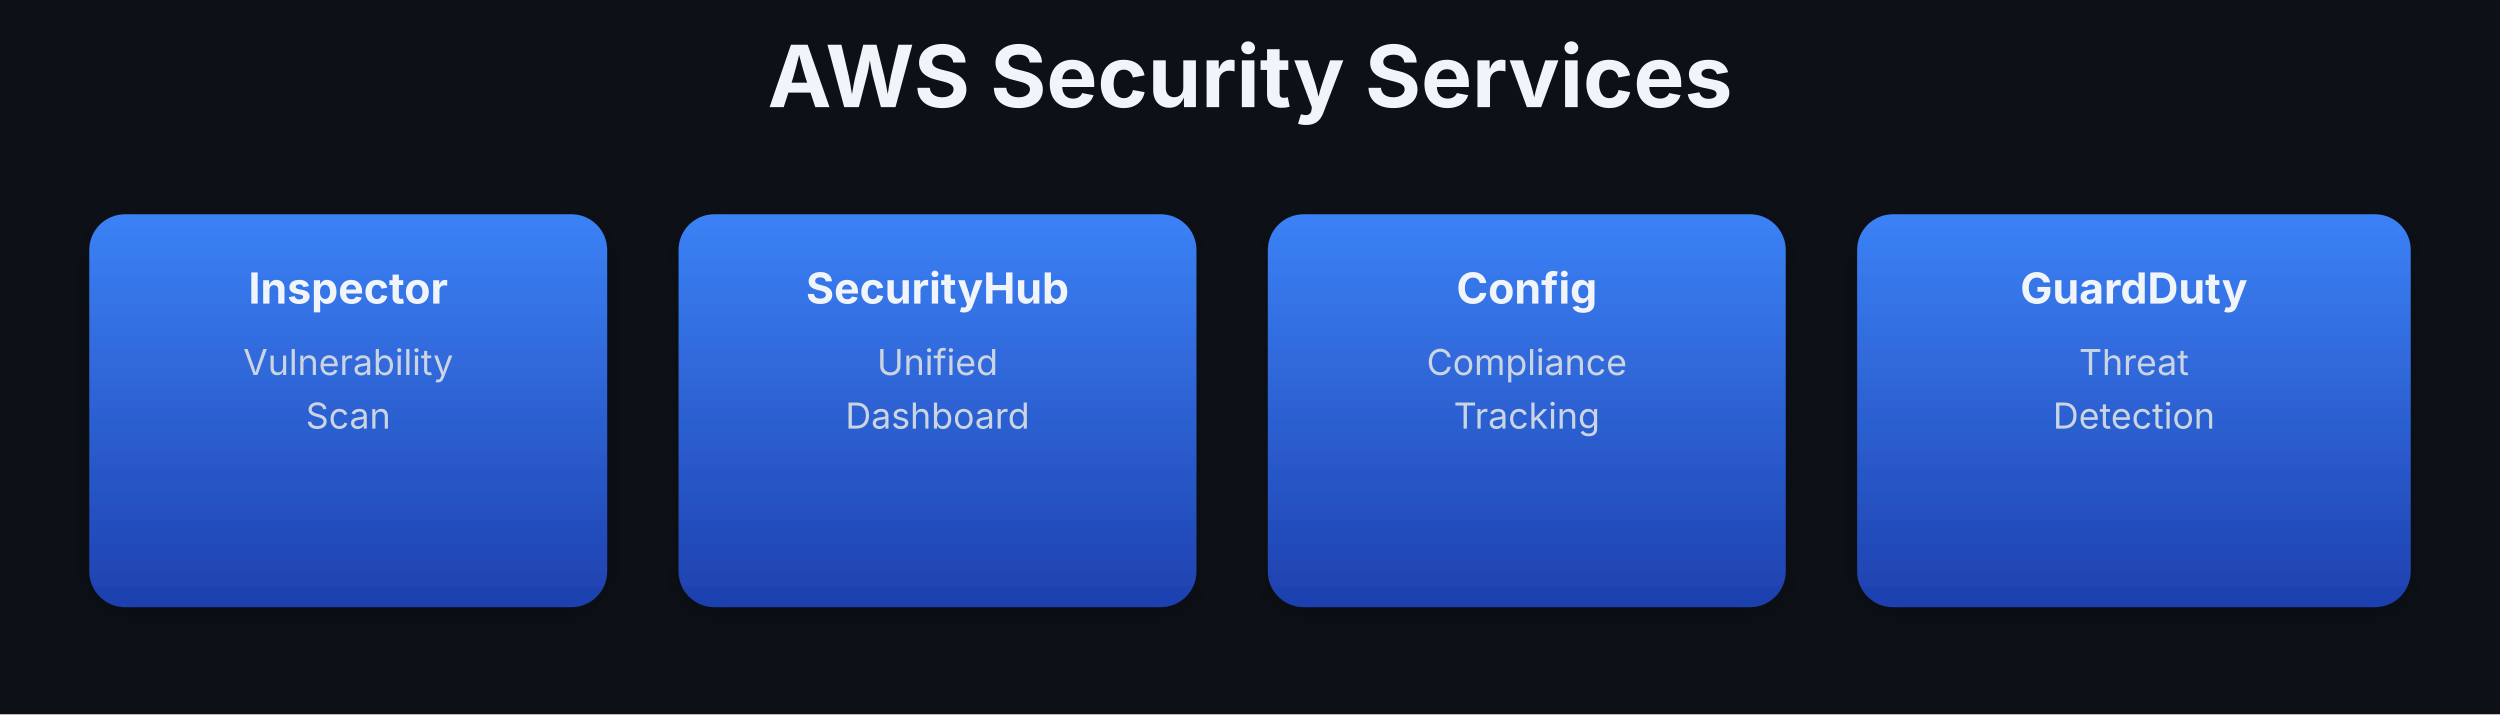
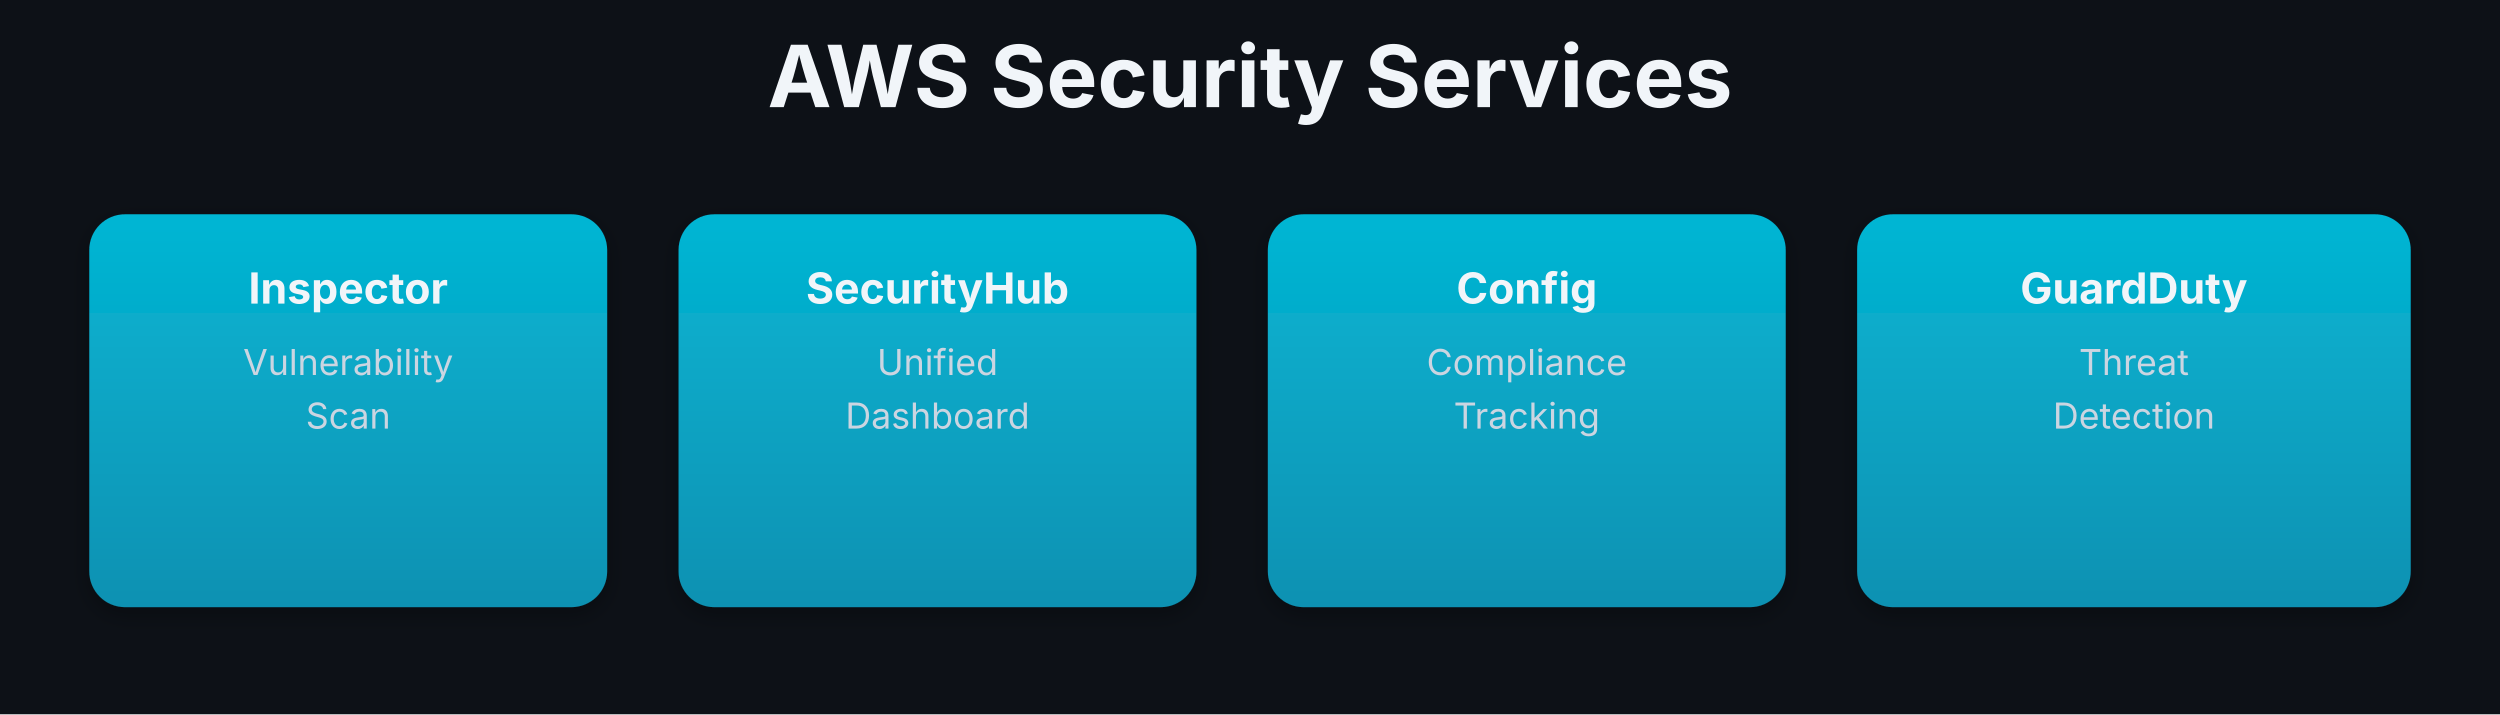
<svg xmlns="http://www.w3.org/2000/svg" viewBox="0 0 700 200">
  <defs>
    <linearGradient id="blueGrad" x1="0%" y1="0%" x2="0%" y2="100%">
-       <stop offset="0%" style="stop-color:#3b82f6;stop-opacity:1" />
-       <stop offset="100%" style="stop-color:#1e40af;stop-opacity:1" />
+       <stop offset="0%" style="stop-color:#06b6d4;stop-opacity:1" />
+       <stop offset="100%" style="stop-color:#0891b2;stop-opacity:1" />
    </linearGradient>
    <filter id="shadow">
      <feDropShadow dx="0" dy="2" stdDeviation="3" flood-opacity="0.3" />
    </filter>
  </defs>
  <rect width="700" height="200" fill="#0d1117" />
  <text x="350" y="30" font-size="24" font-weight="bold" text-anchor="middle" fill="#f1f5f9" font-family="system-ui, -apple-system, sans-serif">
    AWS Security Services
  </text>
  <rect x="25" y="60" width="145" height="110" rx="10" fill="url(#blueGrad)" filter="url(#shadow)" />
  <text x="97.5" y="85" font-size="12" font-weight="bold" text-anchor="middle" fill="#f1f5f9" font-family="system-ui, -apple-system, sans-serif">
    Inspector
  </text>
  <text x="97.5" y="105" font-size="10" text-anchor="middle" fill="#cbd5e1" font-family="system-ui, -apple-system, sans-serif">
    Vulnerability
  </text>
  <text x="97.5" y="120" font-size="10" text-anchor="middle" fill="#cbd5e1" font-family="system-ui, -apple-system, sans-serif">
    Scan
  </text>
  <rect x="190" y="60" width="145" height="110" rx="10" fill="url(#blueGrad)" filter="url(#shadow)" />
  <text x="262.5" y="85" font-size="12" font-weight="bold" text-anchor="middle" fill="#f1f5f9" font-family="system-ui, -apple-system, sans-serif">
    SecurityHub
  </text>
  <text x="262.5" y="105" font-size="10" text-anchor="middle" fill="#cbd5e1" font-family="system-ui, -apple-system, sans-serif">
    Unified
  </text>
  <text x="262.5" y="120" font-size="10" text-anchor="middle" fill="#cbd5e1" font-family="system-ui, -apple-system, sans-serif">
    Dashboard
  </text>
  <rect x="355" y="60" width="145" height="110" rx="10" fill="url(#blueGrad)" filter="url(#shadow)" />
  <text x="427.5" y="85" font-size="12" font-weight="bold" text-anchor="middle" fill="#f1f5f9" font-family="system-ui, -apple-system, sans-serif">
    Config
  </text>
  <text x="427.5" y="105" font-size="10" text-anchor="middle" fill="#cbd5e1" font-family="system-ui, -apple-system, sans-serif">
    Compliance
  </text>
  <text x="427.5" y="120" font-size="10" text-anchor="middle" fill="#cbd5e1" font-family="system-ui, -apple-system, sans-serif">
    Tracking
  </text>
  <rect x="520" y="60" width="155" height="110" rx="10" fill="url(#blueGrad)" filter="url(#shadow)" />
  <text x="597.5" y="85" font-size="12" font-weight="bold" text-anchor="middle" fill="#f1f5f9" font-family="system-ui, -apple-system, sans-serif">
    GuardDuty
  </text>
  <text x="597.5" y="105" font-size="10" text-anchor="middle" fill="#cbd5e1" font-family="system-ui, -apple-system, sans-serif">
    Threat
  </text>
  <text x="597.5" y="120" font-size="10" text-anchor="middle" fill="#cbd5e1" font-family="system-ui, -apple-system, sans-serif">
    Detection
  </text>
</svg>
